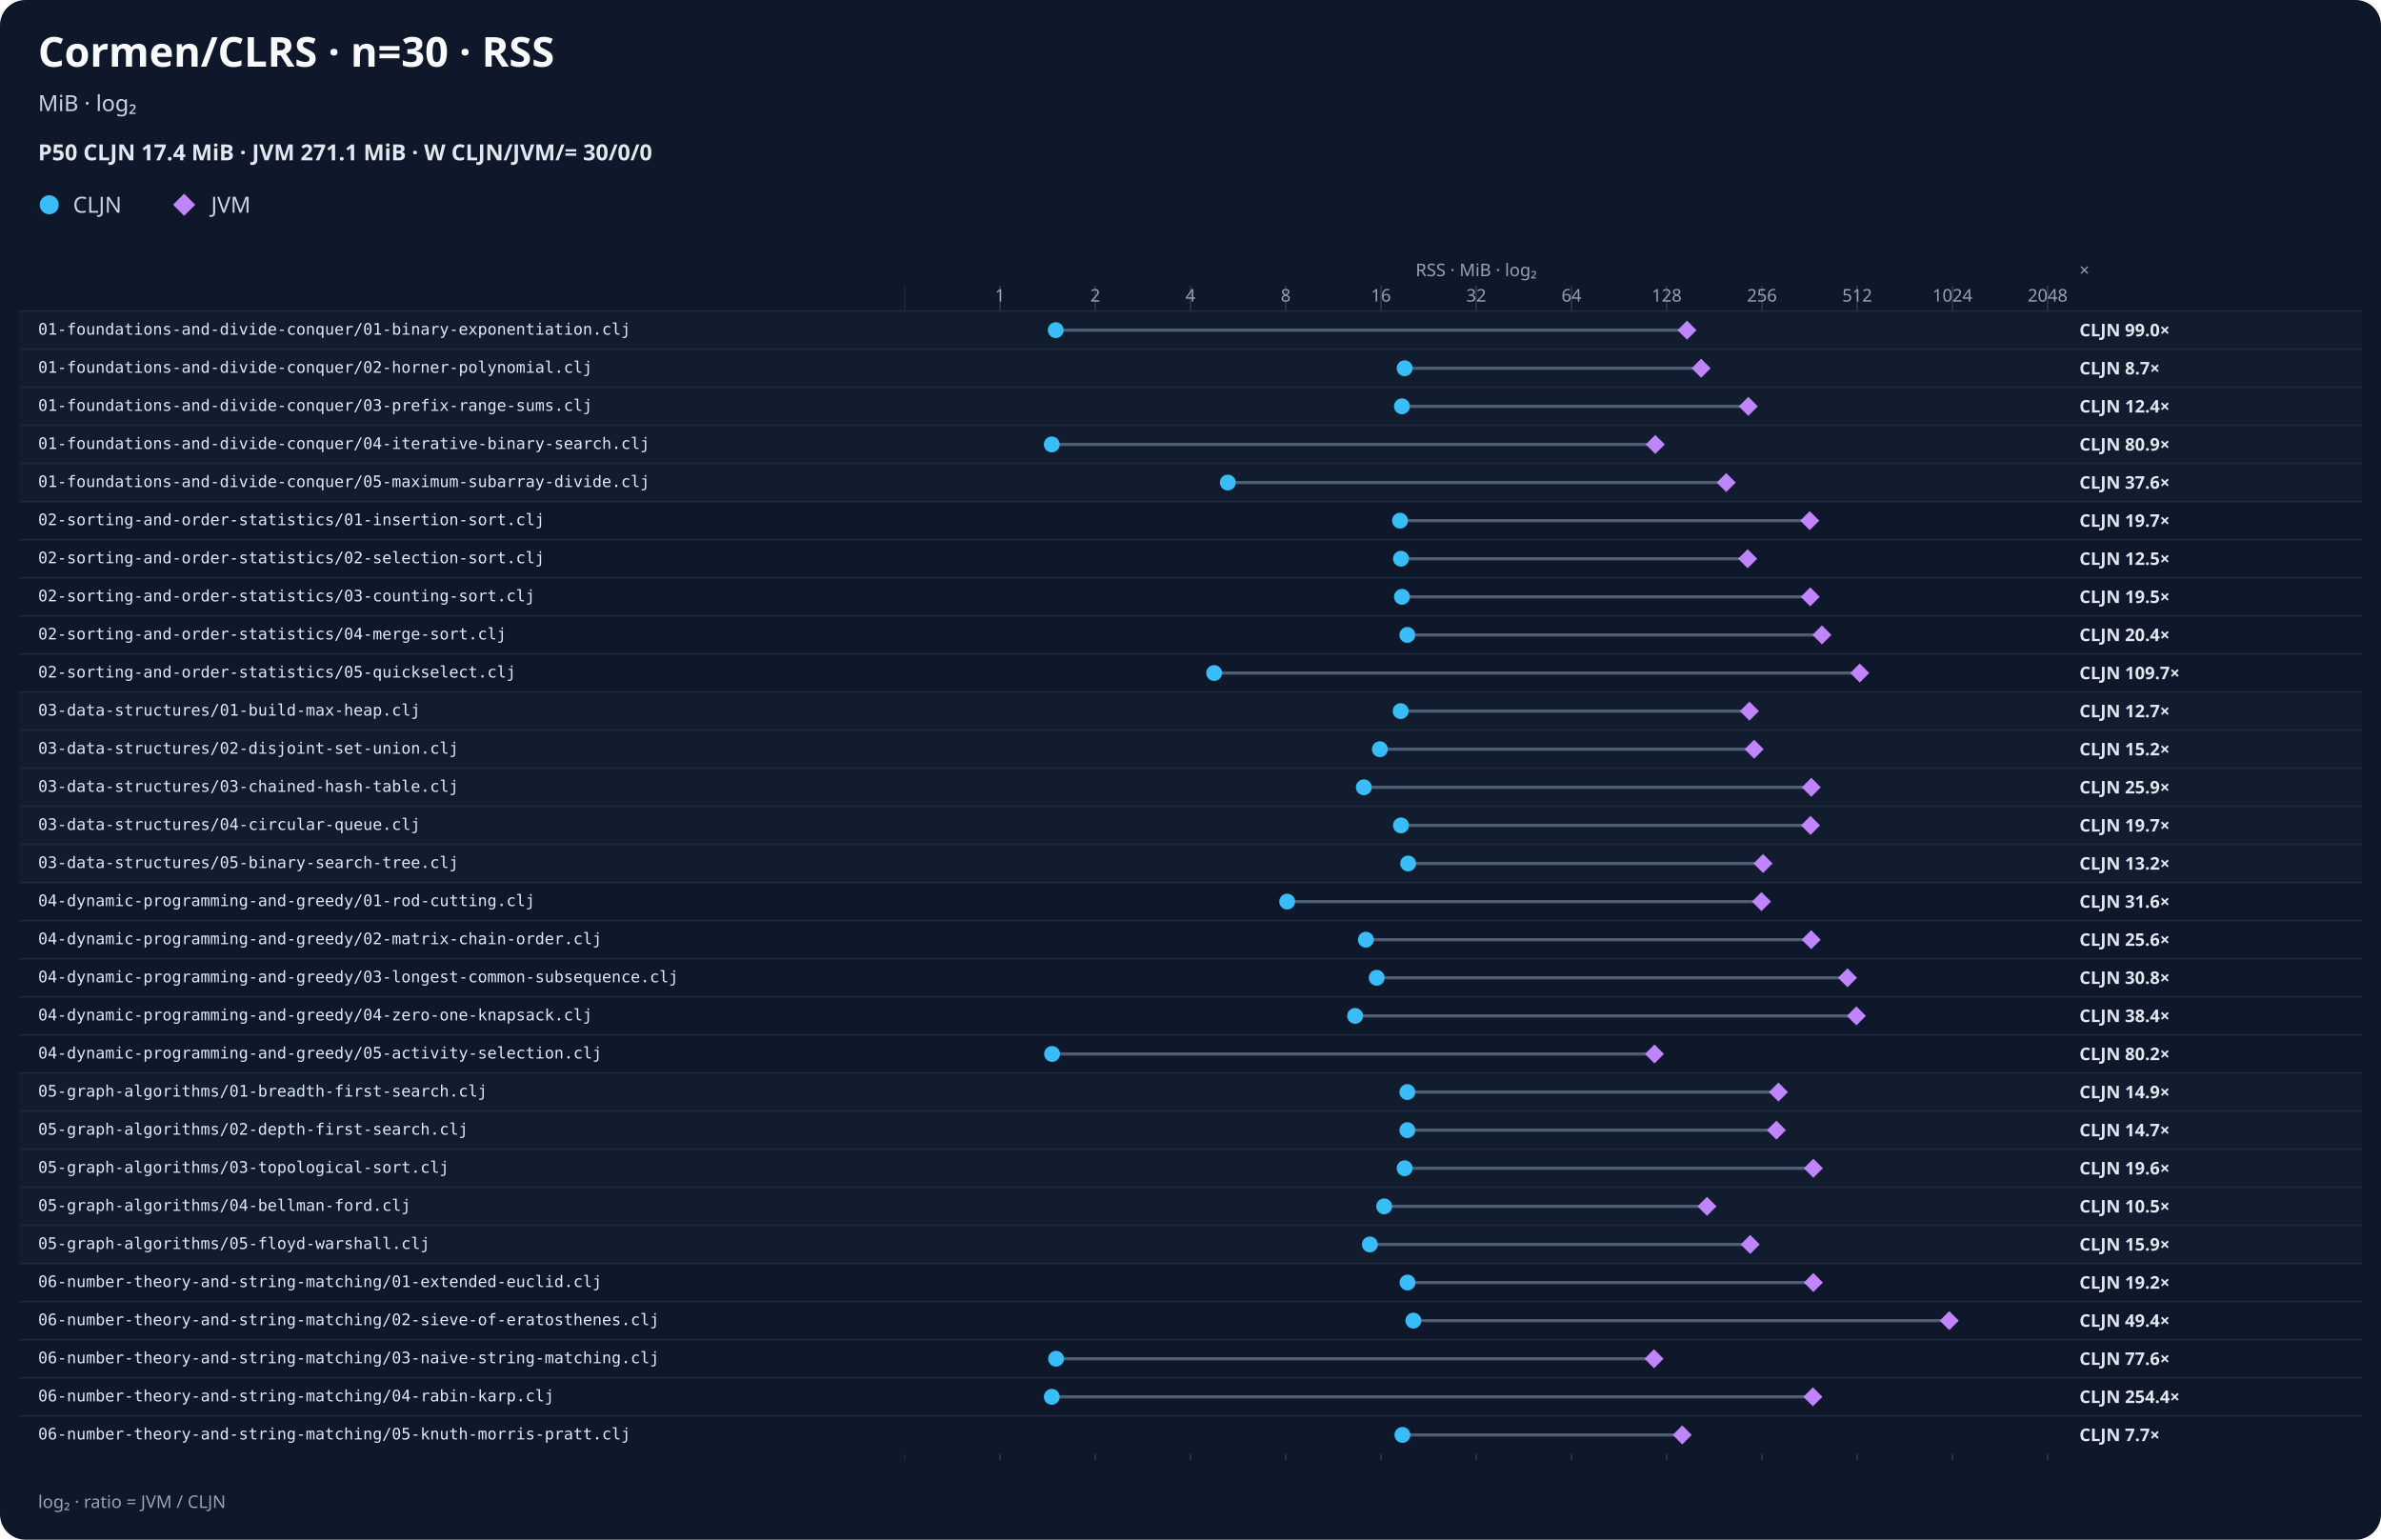
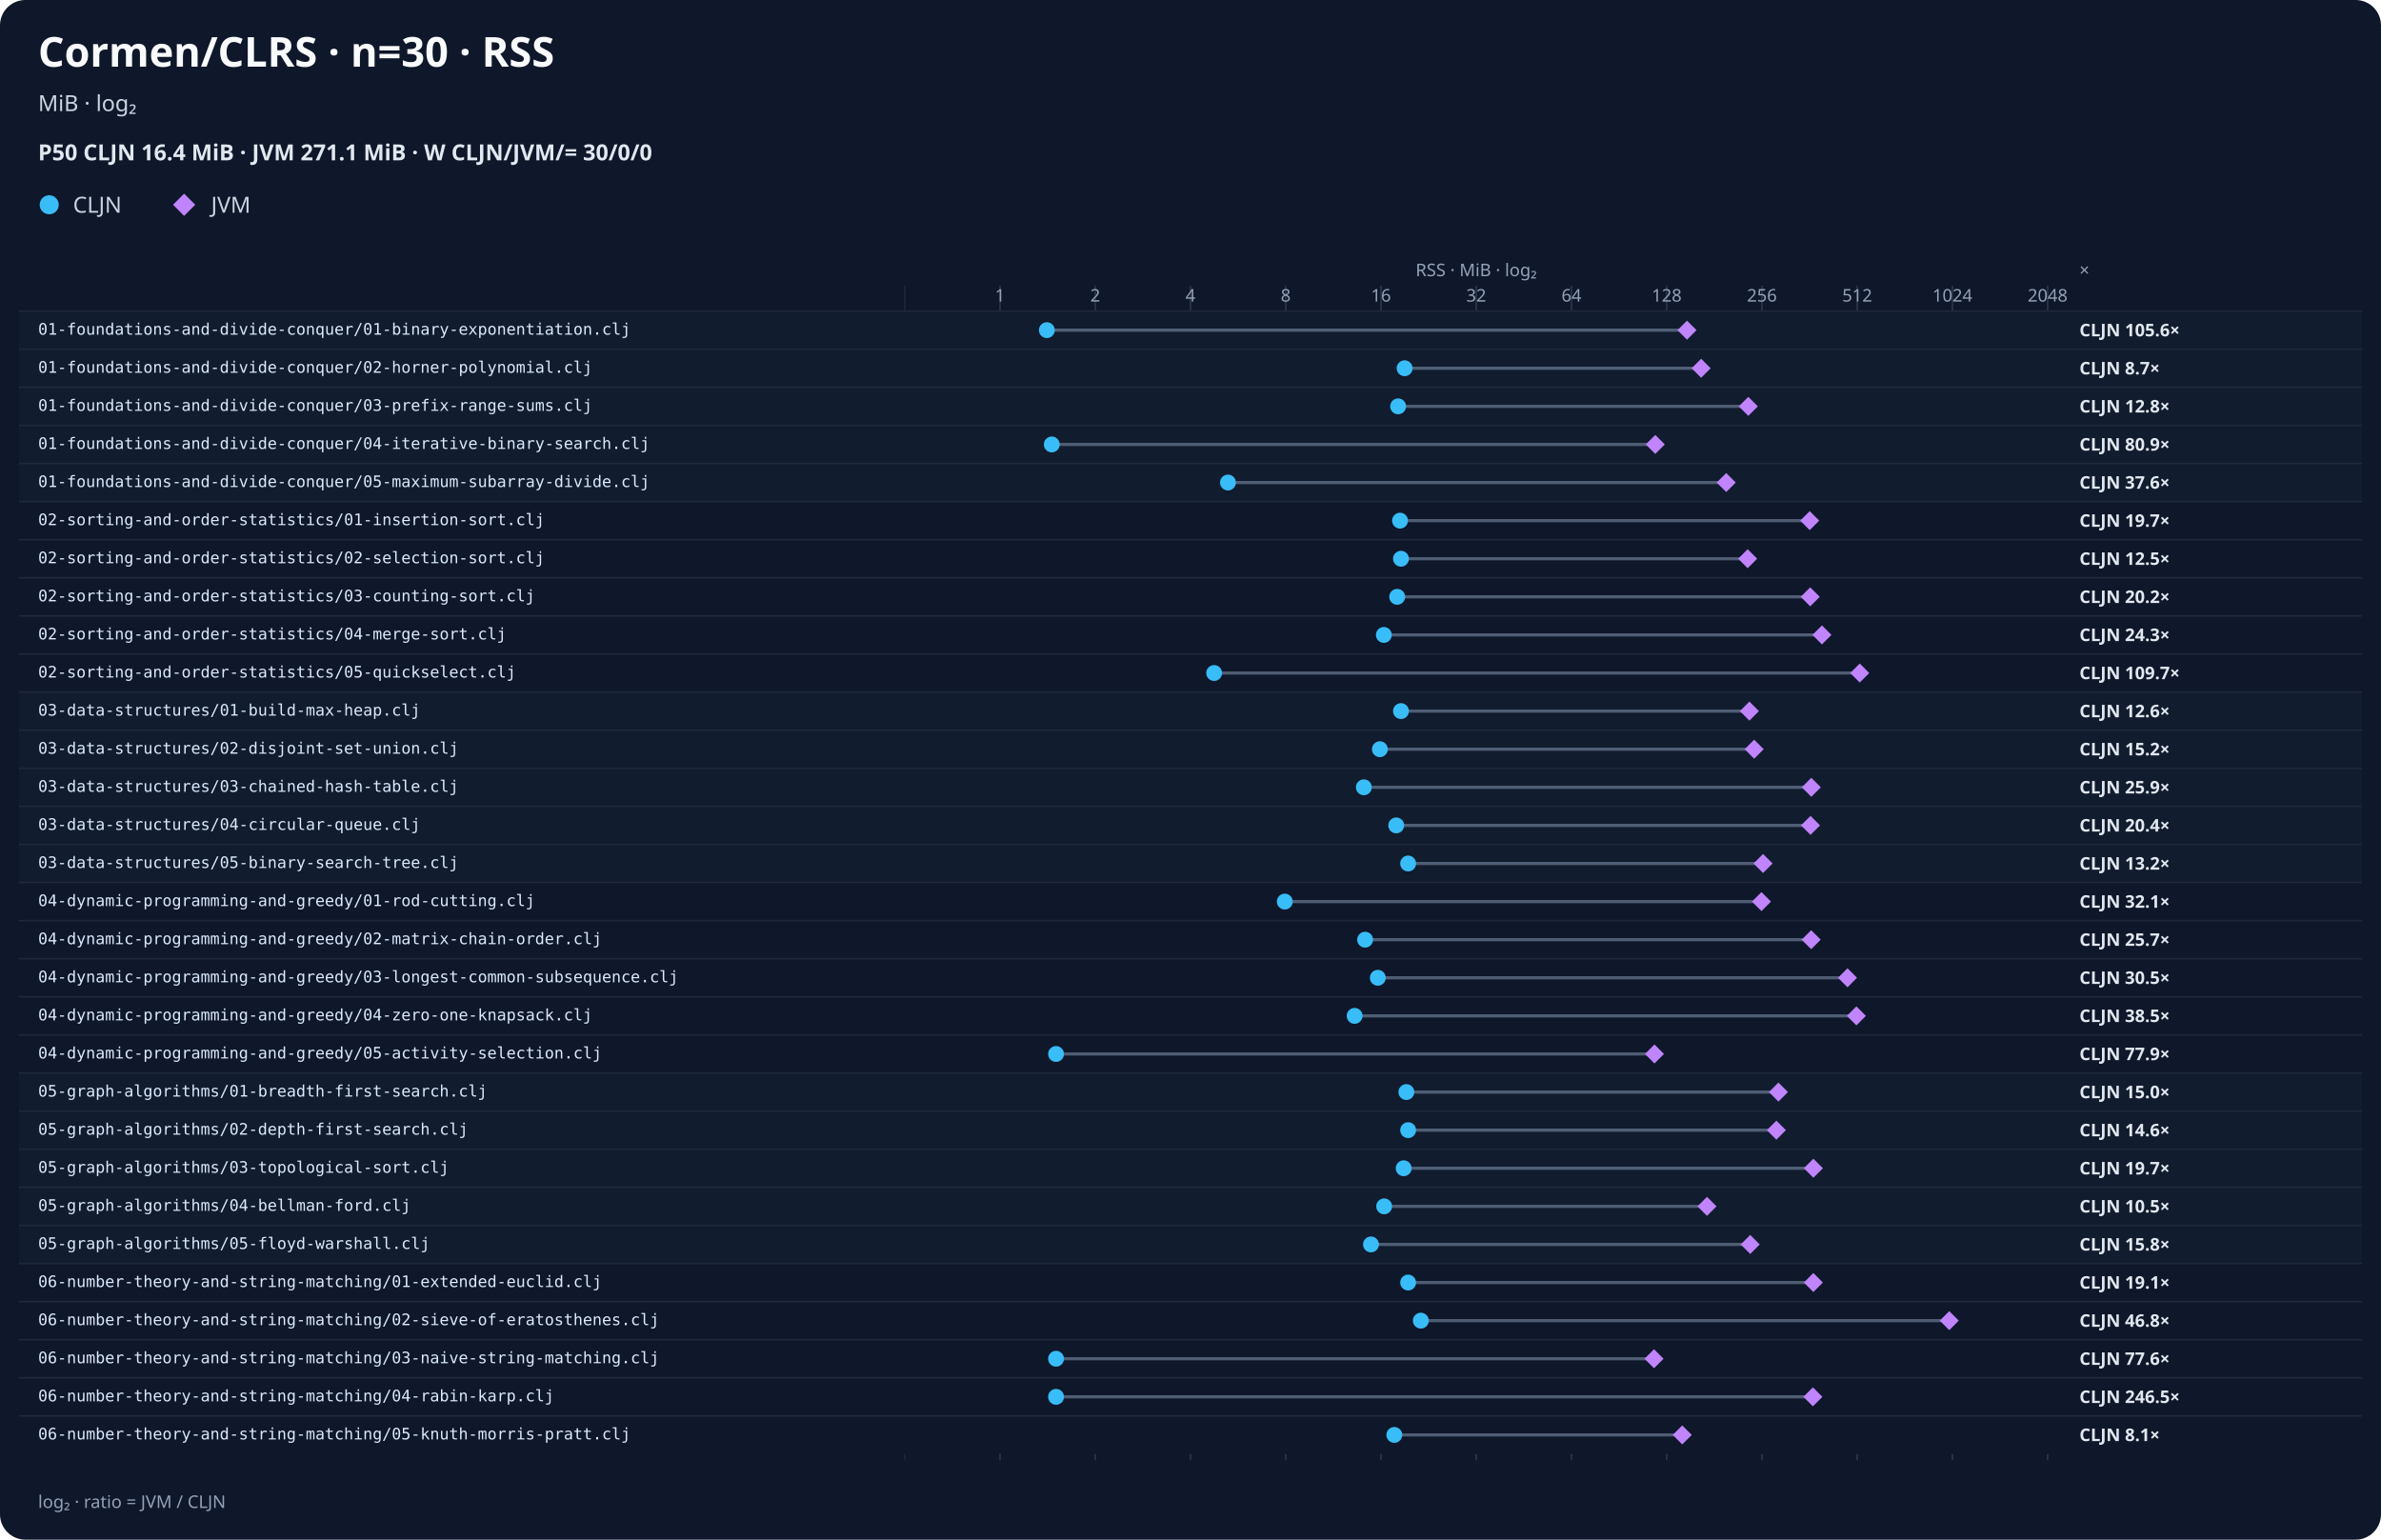
<svg xmlns="http://www.w3.org/2000/svg" width="1500" height="970" viewBox="0 0 1500 970" role="img" aria-labelledby="chart-title chart-desc">
  <style>
.title { fill: #f8fafc; font: 700 26px system-ui, sans-serif; }
.subtitle { fill: #cbd5e1; font: 14px system-ui, sans-serif; }
.summary { fill: #e2e8f0; font: 600 14px system-ui, sans-serif; }
.label { fill: #dbeafe; font: 10px ui-monospace, SFMono-Regular, Consolas, monospace; }
.value { fill: #e2e8f0; font: 600 11px system-ui, sans-serif; }
.axis { fill: #94a3b8; font: 11px system-ui, sans-serif; }
.footer { fill: #94a3b8; font: 11px system-ui, sans-serif; }
</style>
  <rect width="1500" height="970" rx="16" fill="#0f172a" />
  <text x="24" y="42" class="title">Cormen/CLRS · n=30 · RSS</text>
  <text x="24" y="70" class="subtitle">MiB · log₂</text>
-   <text x="24" y="101" class="summary">P50 CLJN 17.4 MiB · JVM 271.1 MiB · W CLJN/JVM/= 30/0/0</text>
+   <text x="24" y="101" class="summary">P50 CLJN 16.4 MiB · JVM 271.1 MiB · W CLJN/JVM/= 30/0/0</text>
  <circle cx="31" cy="129" r="6" fill="#38bdf8" />
  <text x="46" y="134" class="subtitle">CLJN</text>
  <path d="M 116 122 L 123 129 L 116 136 L 109 129 Z" fill="#c084fc" />
  <text x="133" y="134" class="subtitle">JVM</text>
  <text x="930" y="174" class="axis" text-anchor="middle">RSS · MiB · log₂</text>
  <text x="1310" y="174" class="axis">×</text>
  <line x1="570.0" y1="180" x2="570.0" y2="920" stroke="#334155" opacity="0.35" />
  <line x1="630.0" y1="180" x2="630.0" y2="920" stroke="#334155" opacity="0.75" />
  <text x="630.0" y="190" class="axis" text-anchor="middle">1</text>
  <line x1="690.0" y1="180" x2="690.0" y2="920" stroke="#334155" opacity="0.75" />
  <text x="690.0" y="190" class="axis" text-anchor="middle">2</text>
  <line x1="750.0" y1="180" x2="750.0" y2="920" stroke="#334155" opacity="0.75" />
  <text x="750.0" y="190" class="axis" text-anchor="middle">4</text>
  <line x1="810.0" y1="180" x2="810.0" y2="920" stroke="#334155" opacity="0.75" />
  <text x="810.0" y="190" class="axis" text-anchor="middle">8</text>
  <line x1="870.0" y1="180" x2="870.0" y2="920" stroke="#334155" opacity="0.75" />
  <text x="870.0" y="190" class="axis" text-anchor="middle">16</text>
  <line x1="930.0" y1="180" x2="930.0" y2="920" stroke="#334155" opacity="0.75" />
  <text x="930.0" y="190" class="axis" text-anchor="middle">32</text>
  <line x1="990.0" y1="180" x2="990.0" y2="920" stroke="#334155" opacity="0.75" />
  <text x="990.0" y="190" class="axis" text-anchor="middle">64</text>
  <line x1="1050.0" y1="180" x2="1050.0" y2="920" stroke="#334155" opacity="0.75" />
  <text x="1050.0" y="190" class="axis" text-anchor="middle">128</text>
  <line x1="1110.0" y1="180" x2="1110.0" y2="920" stroke="#334155" opacity="0.75" />
  <text x="1110.0" y="190" class="axis" text-anchor="middle">256</text>
  <line x1="1170.0" y1="180" x2="1170.0" y2="920" stroke="#334155" opacity="0.75" />
  <text x="1170.0" y="190" class="axis" text-anchor="middle">512</text>
  <line x1="1230.0" y1="180" x2="1230.0" y2="920" stroke="#334155" opacity="0.75" />
  <text x="1230.0" y="190" class="axis" text-anchor="middle">1024</text>
  <line x1="1290.0" y1="180" x2="1290.0" y2="920" stroke="#334155" opacity="0.75" />
  <text x="1290.0" y="190" class="axis" text-anchor="middle">2048</text>
  <rect x="12" y="196" width="1476" height="24" fill="#111c2e" />
  <line x1="12" y1="196" x2="1488" y2="196" stroke="#1e293b" />
  <text x="24" y="208.0" class="label" dominant-baseline="middle">01-foundations-and-divide-conquer/01-binary-exponentiation.clj</text>
-   <line x1="665.1" y1="208.0" x2="1062.8" y2="208.0" stroke="#64748b" stroke-width="2" opacity="0.75" />
-   <circle cx="665.1" cy="208.0" r="5" fill="#38bdf8" />
+   <line x1="659.5" y1="208.0" x2="1062.8" y2="208.0" stroke="#64748b" stroke-width="2" opacity="0.75" />
+   <circle cx="659.5" cy="208.0" r="5" fill="#38bdf8" />
  <path d="M 1062.8 202.0 L 1068.8 208.0 L 1062.8 214.0 L 1056.8 208.0 Z" fill="#c084fc" />
-   <text x="1310" y="208.0" class="value" dominant-baseline="middle">CLJN 99.0×</text>
+   <text x="1310" y="208.0" class="value" dominant-baseline="middle">CLJN 105.6×</text>
  <rect x="12" y="220" width="1476" height="24" fill="#111c2e" />
  <line x1="12" y1="220" x2="1488" y2="220" stroke="#1e293b" />
  <text x="24" y="232.0" class="label" dominant-baseline="middle">01-foundations-and-divide-conquer/02-horner-polynomial.clj</text>
  <line x1="884.9" y1="232.0" x2="1071.7" y2="232.0" stroke="#64748b" stroke-width="2" opacity="0.75" />
  <circle cx="884.9" cy="232.0" r="5" fill="#38bdf8" />
  <path d="M 1071.7 226.0 L 1077.7 232.0 L 1071.7 238.0 L 1065.7 232.0 Z" fill="#c084fc" />
  <text x="1310" y="232.0" class="value" dominant-baseline="middle">CLJN 8.7×</text>
  <rect x="12" y="244" width="1476" height="24" fill="#111c2e" />
  <line x1="12" y1="244" x2="1488" y2="244" stroke="#1e293b" />
  <text x="24" y="256.0" class="label" dominant-baseline="middle">01-foundations-and-divide-conquer/03-prefix-range-sums.clj</text>
-   <line x1="883.2" y1="256.0" x2="1101.4" y2="256.0" stroke="#64748b" stroke-width="2" opacity="0.75" />
-   <circle cx="883.2" cy="256.0" r="5" fill="#38bdf8" />
+   <line x1="880.8" y1="256.0" x2="1101.4" y2="256.0" stroke="#64748b" stroke-width="2" opacity="0.75" />
+   <circle cx="880.8" cy="256.0" r="5" fill="#38bdf8" />
  <path d="M 1101.4 250.0 L 1107.4 256.0 L 1101.4 262.0 L 1095.4 256.0 Z" fill="#c084fc" />
-   <text x="1310" y="256.0" class="value" dominant-baseline="middle">CLJN 12.4×</text>
+   <text x="1310" y="256.0" class="value" dominant-baseline="middle">CLJN 12.8×</text>
  <rect x="12" y="268" width="1476" height="24" fill="#111c2e" />
  <line x1="12" y1="268" x2="1488" y2="268" stroke="#1e293b" />
  <text x="24" y="280.0" class="label" dominant-baseline="middle">01-foundations-and-divide-conquer/04-iterative-binary-search.clj</text>
  <line x1="662.6" y1="280.0" x2="1042.8" y2="280.0" stroke="#64748b" stroke-width="2" opacity="0.75" />
  <circle cx="662.6" cy="280.0" r="5" fill="#38bdf8" />
  <path d="M 1042.8 274.0 L 1048.8 280.0 L 1042.8 286.0 L 1036.8 280.0 Z" fill="#c084fc" />
  <text x="1310" y="280.0" class="value" dominant-baseline="middle">CLJN 80.9×</text>
  <rect x="12" y="292" width="1476" height="24" fill="#111c2e" />
  <line x1="12" y1="292" x2="1488" y2="292" stroke="#1e293b" />
  <text x="24" y="304.0" class="label" dominant-baseline="middle">01-foundations-and-divide-conquer/05-maximum-subarray-divide.clj</text>
-   <line x1="773.5" y1="304.0" x2="1087.5" y2="304.0" stroke="#64748b" stroke-width="2" opacity="0.75" />
-   <circle cx="773.5" cy="304.0" r="5" fill="#38bdf8" />
+   <line x1="773.6" y1="304.0" x2="1087.5" y2="304.0" stroke="#64748b" stroke-width="2" opacity="0.75" />
+   <circle cx="773.6" cy="304.0" r="5" fill="#38bdf8" />
  <path d="M 1087.5 298.0 L 1093.5 304.0 L 1087.5 310.0 L 1081.5 304.0 Z" fill="#c084fc" />
  <text x="1310" y="304.0" class="value" dominant-baseline="middle">CLJN 37.6×</text>
  <rect x="12" y="316" width="1476" height="24" fill="#0f172a" />
  <line x1="12" y1="316" x2="1488" y2="316" stroke="#1e293b" />
  <text x="24" y="328.0" class="label" dominant-baseline="middle">02-sorting-and-order-statistics/01-insertion-sort.clj</text>
  <line x1="882.0" y1="328.0" x2="1140.1" y2="328.0" stroke="#64748b" stroke-width="2" opacity="0.75" />
  <circle cx="882.0" cy="328.0" r="5" fill="#38bdf8" />
  <path d="M 1140.1 322.0 L 1146.1 328.0 L 1140.1 334.0 L 1134.1 328.0 Z" fill="#c084fc" />
  <text x="1310" y="328.0" class="value" dominant-baseline="middle">CLJN 19.7×</text>
  <rect x="12" y="340" width="1476" height="24" fill="#0f172a" />
  <line x1="12" y1="340" x2="1488" y2="340" stroke="#1e293b" />
  <text x="24" y="352.0" class="label" dominant-baseline="middle">02-sorting-and-order-statistics/02-selection-sort.clj</text>
  <line x1="882.6" y1="352.0" x2="1101.0" y2="352.0" stroke="#64748b" stroke-width="2" opacity="0.75" />
  <circle cx="882.6" cy="352.0" r="5" fill="#38bdf8" />
  <path d="M 1101.0 346.0 L 1107.0 352.0 L 1101.0 358.0 L 1095.0 352.0 Z" fill="#c084fc" />
  <text x="1310" y="352.0" class="value" dominant-baseline="middle">CLJN 12.5×</text>
  <rect x="12" y="364" width="1476" height="24" fill="#0f172a" />
  <line x1="12" y1="364" x2="1488" y2="364" stroke="#1e293b" />
  <text x="24" y="376.0" class="label" dominant-baseline="middle">02-sorting-and-order-statistics/03-counting-sort.clj</text>
-   <line x1="883.2" y1="376.0" x2="1140.4" y2="376.0" stroke="#64748b" stroke-width="2" opacity="0.75" />
-   <circle cx="883.2" cy="376.0" r="5" fill="#38bdf8" />
+   <line x1="880.2" y1="376.0" x2="1140.4" y2="376.0" stroke="#64748b" stroke-width="2" opacity="0.75" />
+   <circle cx="880.2" cy="376.0" r="5" fill="#38bdf8" />
  <path d="M 1140.4 370.0 L 1146.4 376.0 L 1140.4 382.0 L 1134.4 376.0 Z" fill="#c084fc" />
-   <text x="1310" y="376.0" class="value" dominant-baseline="middle">CLJN 19.5×</text>
+   <text x="1310" y="376.0" class="value" dominant-baseline="middle">CLJN 20.2×</text>
  <rect x="12" y="388" width="1476" height="24" fill="#0f172a" />
  <line x1="12" y1="388" x2="1488" y2="388" stroke="#1e293b" />
  <text x="24" y="400.0" class="label" dominant-baseline="middle">02-sorting-and-order-statistics/04-merge-sort.clj</text>
-   <line x1="886.6" y1="400.0" x2="1147.8" y2="400.0" stroke="#64748b" stroke-width="2" opacity="0.75" />
-   <circle cx="886.6" cy="400.0" r="5" fill="#38bdf8" />
+   <line x1="871.8" y1="400.0" x2="1147.8" y2="400.0" stroke="#64748b" stroke-width="2" opacity="0.75" />
+   <circle cx="871.8" cy="400.0" r="5" fill="#38bdf8" />
  <path d="M 1147.8 394.0 L 1153.8 400.0 L 1147.8 406.0 L 1141.8 400.0 Z" fill="#c084fc" />
-   <text x="1310" y="400.0" class="value" dominant-baseline="middle">CLJN 20.4×</text>
+   <text x="1310" y="400.0" class="value" dominant-baseline="middle">CLJN 24.3×</text>
  <rect x="12" y="412" width="1476" height="24" fill="#0f172a" />
  <line x1="12" y1="412" x2="1488" y2="412" stroke="#1e293b" />
  <text x="24" y="424.0" class="label" dominant-baseline="middle">02-sorting-and-order-statistics/05-quickselect.clj</text>
  <line x1="764.9" y1="424.0" x2="1171.6" y2="424.0" stroke="#64748b" stroke-width="2" opacity="0.75" />
  <circle cx="764.9" cy="424.0" r="5" fill="#38bdf8" />
  <path d="M 1171.6 418.0 L 1177.6 424.0 L 1171.6 430.0 L 1165.6 424.0 Z" fill="#c084fc" />
  <text x="1310" y="424.0" class="value" dominant-baseline="middle">CLJN 109.7×</text>
  <rect x="12" y="436" width="1476" height="24" fill="#111c2e" />
  <line x1="12" y1="436" x2="1488" y2="436" stroke="#1e293b" />
  <text x="24" y="448.0" class="label" dominant-baseline="middle">03-data-structures/01-build-max-heap.clj</text>
-   <line x1="882.4" y1="448.0" x2="1102.1" y2="448.0" stroke="#64748b" stroke-width="2" opacity="0.75" />
-   <circle cx="882.4" cy="448.0" r="5" fill="#38bdf8" />
+   <line x1="882.6" y1="448.0" x2="1102.1" y2="448.0" stroke="#64748b" stroke-width="2" opacity="0.75" />
+   <circle cx="882.6" cy="448.0" r="5" fill="#38bdf8" />
  <path d="M 1102.1 442.0 L 1108.1 448.0 L 1102.1 454.0 L 1096.1 448.0 Z" fill="#c084fc" />
-   <text x="1310" y="448.0" class="value" dominant-baseline="middle">CLJN 12.7×</text>
+   <text x="1310" y="448.0" class="value" dominant-baseline="middle">CLJN 12.6×</text>
  <rect x="12" y="460" width="1476" height="24" fill="#111c2e" />
  <line x1="12" y1="460" x2="1488" y2="460" stroke="#1e293b" />
  <text x="24" y="472.0" class="label" dominant-baseline="middle">03-data-structures/02-disjoint-set-union.clj</text>
  <line x1="869.3" y1="472.0" x2="1105.1" y2="472.0" stroke="#64748b" stroke-width="2" opacity="0.75" />
  <circle cx="869.3" cy="472.0" r="5" fill="#38bdf8" />
  <path d="M 1105.1 466.0 L 1111.1 472.0 L 1105.1 478.0 L 1099.1 472.0 Z" fill="#c084fc" />
  <text x="1310" y="472.0" class="value" dominant-baseline="middle">CLJN 15.2×</text>
  <rect x="12" y="484" width="1476" height="24" fill="#111c2e" />
  <line x1="12" y1="484" x2="1488" y2="484" stroke="#1e293b" />
  <text x="24" y="496.0" class="label" dominant-baseline="middle">03-data-structures/03-chained-hash-table.clj</text>
  <line x1="859.2" y1="496.0" x2="1141.1" y2="496.0" stroke="#64748b" stroke-width="2" opacity="0.75" />
  <circle cx="859.2" cy="496.0" r="5" fill="#38bdf8" />
  <path d="M 1141.1 490.0 L 1147.1 496.0 L 1141.1 502.0 L 1135.1 496.0 Z" fill="#c084fc" />
  <text x="1310" y="496.0" class="value" dominant-baseline="middle">CLJN 25.9×</text>
  <rect x="12" y="508" width="1476" height="24" fill="#111c2e" />
  <line x1="12" y1="508" x2="1488" y2="508" stroke="#1e293b" />
  <text x="24" y="520.0" class="label" dominant-baseline="middle">03-data-structures/04-circular-queue.clj</text>
-   <line x1="882.6" y1="520.0" x2="1140.6" y2="520.0" stroke="#64748b" stroke-width="2" opacity="0.75" />
-   <circle cx="882.6" cy="520.0" r="5" fill="#38bdf8" />
+   <line x1="879.6" y1="520.0" x2="1140.6" y2="520.0" stroke="#64748b" stroke-width="2" opacity="0.75" />
+   <circle cx="879.6" cy="520.0" r="5" fill="#38bdf8" />
  <path d="M 1140.6 514.0 L 1146.6 520.0 L 1140.6 526.0 L 1134.6 520.0 Z" fill="#c084fc" />
-   <text x="1310" y="520.0" class="value" dominant-baseline="middle">CLJN 19.7×</text>
+   <text x="1310" y="520.0" class="value" dominant-baseline="middle">CLJN 20.4×</text>
  <rect x="12" y="532" width="1476" height="24" fill="#111c2e" />
  <line x1="12" y1="532" x2="1488" y2="532" stroke="#1e293b" />
  <text x="24" y="544.0" class="label" dominant-baseline="middle">03-data-structures/05-binary-search-tree.clj</text>
  <line x1="887.1" y1="544.0" x2="1110.7" y2="544.0" stroke="#64748b" stroke-width="2" opacity="0.75" />
  <circle cx="887.1" cy="544.0" r="5" fill="#38bdf8" />
  <path d="M 1110.7 538.0 L 1116.7 544.0 L 1110.7 550.0 L 1104.7 544.0 Z" fill="#c084fc" />
  <text x="1310" y="544.0" class="value" dominant-baseline="middle">CLJN 13.2×</text>
  <rect x="12" y="556" width="1476" height="24" fill="#0f172a" />
  <line x1="12" y1="556" x2="1488" y2="556" stroke="#1e293b" />
  <text x="24" y="568.0" class="label" dominant-baseline="middle">04-dynamic-programming-and-greedy/01-rod-cutting.clj</text>
-   <line x1="810.9" y1="568.0" x2="1109.7" y2="568.0" stroke="#64748b" stroke-width="2" opacity="0.75" />
-   <circle cx="810.9" cy="568.0" r="5" fill="#38bdf8" />
+   <line x1="809.4" y1="568.0" x2="1109.7" y2="568.0" stroke="#64748b" stroke-width="2" opacity="0.75" />
+   <circle cx="809.4" cy="568.0" r="5" fill="#38bdf8" />
  <path d="M 1109.7 562.0 L 1115.7 568.0 L 1109.7 574.0 L 1103.7 568.0 Z" fill="#c084fc" />
-   <text x="1310" y="568.0" class="value" dominant-baseline="middle">CLJN 31.6×</text>
+   <text x="1310" y="568.0" class="value" dominant-baseline="middle">CLJN 32.1×</text>
  <rect x="12" y="580" width="1476" height="24" fill="#0f172a" />
  <line x1="12" y1="580" x2="1488" y2="580" stroke="#1e293b" />
  <text x="24" y="592.0" class="label" dominant-baseline="middle">04-dynamic-programming-and-greedy/02-matrix-chain-order.clj</text>
-   <line x1="860.5" y1="592.0" x2="1141.0" y2="592.0" stroke="#64748b" stroke-width="2" opacity="0.75" />
-   <circle cx="860.5" cy="592.0" r="5" fill="#38bdf8" />
+   <line x1="860.0" y1="592.0" x2="1141.0" y2="592.0" stroke="#64748b" stroke-width="2" opacity="0.75" />
+   <circle cx="860.0" cy="592.0" r="5" fill="#38bdf8" />
  <path d="M 1141.0 586.0 L 1147.0 592.0 L 1141.0 598.0 L 1135.0 592.0 Z" fill="#c084fc" />
-   <text x="1310" y="592.0" class="value" dominant-baseline="middle">CLJN 25.6×</text>
+   <text x="1310" y="592.0" class="value" dominant-baseline="middle">CLJN 25.7×</text>
  <rect x="12" y="604" width="1476" height="24" fill="#0f172a" />
  <line x1="12" y1="604" x2="1488" y2="604" stroke="#1e293b" />
  <text x="24" y="616.0" class="label" dominant-baseline="middle">04-dynamic-programming-and-greedy/03-longest-common-subsequence.clj</text>
-   <line x1="867.3" y1="616.0" x2="1163.9" y2="616.0" stroke="#64748b" stroke-width="2" opacity="0.75" />
-   <circle cx="867.3" cy="616.0" r="5" fill="#38bdf8" />
+   <line x1="868.0" y1="616.0" x2="1163.9" y2="616.0" stroke="#64748b" stroke-width="2" opacity="0.75" />
+   <circle cx="868.0" cy="616.0" r="5" fill="#38bdf8" />
  <path d="M 1163.9 610.0 L 1169.9 616.0 L 1163.9 622.0 L 1157.9 616.0 Z" fill="#c084fc" />
-   <text x="1310" y="616.0" class="value" dominant-baseline="middle">CLJN 30.8×</text>
+   <text x="1310" y="616.0" class="value" dominant-baseline="middle">CLJN 30.5×</text>
  <rect x="12" y="628" width="1476" height="24" fill="#0f172a" />
  <line x1="12" y1="628" x2="1488" y2="628" stroke="#1e293b" />
  <text x="24" y="640.0" class="label" dominant-baseline="middle">04-dynamic-programming-and-greedy/04-zero-one-knapsack.clj</text>
-   <line x1="853.7" y1="640.0" x2="1169.5" y2="640.0" stroke="#64748b" stroke-width="2" opacity="0.75" />
-   <circle cx="853.7" cy="640.0" r="5" fill="#38bdf8" />
+   <line x1="853.4" y1="640.0" x2="1169.5" y2="640.0" stroke="#64748b" stroke-width="2" opacity="0.75" />
+   <circle cx="853.4" cy="640.0" r="5" fill="#38bdf8" />
  <path d="M 1169.5 634.0 L 1175.5 640.0 L 1169.5 646.0 L 1163.5 640.0 Z" fill="#c084fc" />
-   <text x="1310" y="640.0" class="value" dominant-baseline="middle">CLJN 38.4×</text>
+   <text x="1310" y="640.0" class="value" dominant-baseline="middle">CLJN 38.5×</text>
  <rect x="12" y="652" width="1476" height="24" fill="#0f172a" />
  <line x1="12" y1="652" x2="1488" y2="652" stroke="#1e293b" />
  <text x="24" y="664.0" class="label" dominant-baseline="middle">04-dynamic-programming-and-greedy/05-activity-selection.clj</text>
-   <line x1="662.8" y1="664.0" x2="1042.3" y2="664.0" stroke="#64748b" stroke-width="2" opacity="0.75" />
-   <circle cx="662.8" cy="664.0" r="5" fill="#38bdf8" />
+   <line x1="665.3" y1="664.0" x2="1042.3" y2="664.0" stroke="#64748b" stroke-width="2" opacity="0.75" />
+   <circle cx="665.3" cy="664.0" r="5" fill="#38bdf8" />
  <path d="M 1042.3 658.0 L 1048.3 664.0 L 1042.3 670.0 L 1036.3 664.0 Z" fill="#c084fc" />
-   <text x="1310" y="664.0" class="value" dominant-baseline="middle">CLJN 80.2×</text>
+   <text x="1310" y="664.0" class="value" dominant-baseline="middle">CLJN 77.9×</text>
  <rect x="12" y="676" width="1476" height="24" fill="#111c2e" />
  <line x1="12" y1="676" x2="1488" y2="676" stroke="#1e293b" />
  <text x="24" y="688.0" class="label" dominant-baseline="middle">05-graph-algorithms/01-breadth-first-search.clj</text>
-   <line x1="886.6" y1="688.0" x2="1120.4" y2="688.0" stroke="#64748b" stroke-width="2" opacity="0.75" />
-   <circle cx="886.6" cy="688.0" r="5" fill="#38bdf8" />
+   <line x1="886.0" y1="688.0" x2="1120.4" y2="688.0" stroke="#64748b" stroke-width="2" opacity="0.75" />
+   <circle cx="886.0" cy="688.0" r="5" fill="#38bdf8" />
  <path d="M 1120.4 682.0 L 1126.4 688.0 L 1120.4 694.0 L 1114.4 688.0 Z" fill="#c084fc" />
-   <text x="1310" y="688.0" class="value" dominant-baseline="middle">CLJN 14.9×</text>
+   <text x="1310" y="688.0" class="value" dominant-baseline="middle">CLJN 15.0×</text>
  <rect x="12" y="700" width="1476" height="24" fill="#111c2e" />
  <line x1="12" y1="700" x2="1488" y2="700" stroke="#1e293b" />
  <text x="24" y="712.0" class="label" dominant-baseline="middle">05-graph-algorithms/02-depth-first-search.clj</text>
-   <line x1="886.6" y1="712.0" x2="1119.1" y2="712.0" stroke="#64748b" stroke-width="2" opacity="0.75" />
-   <circle cx="886.6" cy="712.0" r="5" fill="#38bdf8" />
+   <line x1="887.1" y1="712.0" x2="1119.1" y2="712.0" stroke="#64748b" stroke-width="2" opacity="0.75" />
+   <circle cx="887.1" cy="712.0" r="5" fill="#38bdf8" />
  <path d="M 1119.1 706.0 L 1125.1 712.0 L 1119.1 718.0 L 1113.1 712.0 Z" fill="#c084fc" />
-   <text x="1310" y="712.0" class="value" dominant-baseline="middle">CLJN 14.7×</text>
+   <text x="1310" y="712.0" class="value" dominant-baseline="middle">CLJN 14.6×</text>
  <rect x="12" y="724" width="1476" height="24" fill="#111c2e" />
  <line x1="12" y1="724" x2="1488" y2="724" stroke="#1e293b" />
  <text x="24" y="736.0" class="label" dominant-baseline="middle">05-graph-algorithms/03-topological-sort.clj</text>
-   <line x1="884.9" y1="736.0" x2="1142.4" y2="736.0" stroke="#64748b" stroke-width="2" opacity="0.75" />
-   <circle cx="884.9" cy="736.0" r="5" fill="#38bdf8" />
+   <line x1="884.3" y1="736.0" x2="1142.4" y2="736.0" stroke="#64748b" stroke-width="2" opacity="0.75" />
+   <circle cx="884.3" cy="736.0" r="5" fill="#38bdf8" />
  <path d="M 1142.4 730.0 L 1148.4 736.0 L 1142.4 742.0 L 1136.4 736.0 Z" fill="#c084fc" />
-   <text x="1310" y="736.0" class="value" dominant-baseline="middle">CLJN 19.6×</text>
+   <text x="1310" y="736.0" class="value" dominant-baseline="middle">CLJN 19.7×</text>
  <rect x="12" y="748" width="1476" height="24" fill="#111c2e" />
  <line x1="12" y1="748" x2="1488" y2="748" stroke="#1e293b" />
  <text x="24" y="760.0" class="label" dominant-baseline="middle">05-graph-algorithms/04-bellman-ford.clj</text>
  <line x1="872.0" y1="760.0" x2="1075.4" y2="760.0" stroke="#64748b" stroke-width="2" opacity="0.75" />
  <circle cx="872.0" cy="760.0" r="5" fill="#38bdf8" />
  <path d="M 1075.4 754.0 L 1081.4 760.0 L 1075.4 766.0 L 1069.4 760.0 Z" fill="#c084fc" />
  <text x="1310" y="760.0" class="value" dominant-baseline="middle">CLJN 10.5×</text>
  <rect x="12" y="772" width="1476" height="24" fill="#111c2e" />
  <line x1="12" y1="772" x2="1488" y2="772" stroke="#1e293b" />
  <text x="24" y="784.0" class="label" dominant-baseline="middle">05-graph-algorithms/05-floyd-warshall.clj</text>
-   <line x1="863.0" y1="784.0" x2="1102.6" y2="784.0" stroke="#64748b" stroke-width="2" opacity="0.75" />
-   <circle cx="863.0" cy="784.0" r="5" fill="#38bdf8" />
+   <line x1="863.7" y1="784.0" x2="1102.6" y2="784.0" stroke="#64748b" stroke-width="2" opacity="0.75" />
+   <circle cx="863.7" cy="784.0" r="5" fill="#38bdf8" />
  <path d="M 1102.6 778.0 L 1108.6 784.0 L 1102.6 790.0 L 1096.6 784.0 Z" fill="#c084fc" />
-   <text x="1310" y="784.0" class="value" dominant-baseline="middle">CLJN 15.9×</text>
+   <text x="1310" y="784.0" class="value" dominant-baseline="middle">CLJN 15.8×</text>
  <rect x="12" y="796" width="1476" height="24" fill="#0f172a" />
  <line x1="12" y1="796" x2="1488" y2="796" stroke="#1e293b" />
  <text x="24" y="808.0" class="label" dominant-baseline="middle">06-number-theory-and-string-matching/01-extended-euclid.clj</text>
-   <line x1="886.7" y1="808.0" x2="1142.4" y2="808.0" stroke="#64748b" stroke-width="2" opacity="0.75" />
-   <circle cx="886.7" cy="808.0" r="5" fill="#38bdf8" />
+   <line x1="887.1" y1="808.0" x2="1142.4" y2="808.0" stroke="#64748b" stroke-width="2" opacity="0.75" />
+   <circle cx="887.1" cy="808.0" r="5" fill="#38bdf8" />
  <path d="M 1142.4 802.0 L 1148.4 808.0 L 1142.4 814.0 L 1136.4 808.0 Z" fill="#c084fc" />
-   <text x="1310" y="808.0" class="value" dominant-baseline="middle">CLJN 19.2×</text>
+   <text x="1310" y="808.0" class="value" dominant-baseline="middle">CLJN 19.1×</text>
  <rect x="12" y="820" width="1476" height="24" fill="#0f172a" />
  <line x1="12" y1="820" x2="1488" y2="820" stroke="#1e293b" />
  <text x="24" y="832.0" class="label" dominant-baseline="middle">06-number-theory-and-string-matching/02-sieve-of-eratosthenes.clj</text>
-   <line x1="890.4" y1="832.0" x2="1228.0" y2="832.0" stroke="#64748b" stroke-width="2" opacity="0.75" />
-   <circle cx="890.4" cy="832.0" r="5" fill="#38bdf8" />
+   <line x1="895.1" y1="832.0" x2="1228.0" y2="832.0" stroke="#64748b" stroke-width="2" opacity="0.75" />
+   <circle cx="895.1" cy="832.0" r="5" fill="#38bdf8" />
  <path d="M 1228.0 826.0 L 1234.0 832.0 L 1228.0 838.0 L 1222.0 832.0 Z" fill="#c084fc" />
-   <text x="1310" y="832.0" class="value" dominant-baseline="middle">CLJN 49.4×</text>
+   <text x="1310" y="832.0" class="value" dominant-baseline="middle">CLJN 46.8×</text>
  <rect x="12" y="844" width="1476" height="24" fill="#0f172a" />
  <line x1="12" y1="844" x2="1488" y2="844" stroke="#1e293b" />
  <text x="24" y="856.0" class="label" dominant-baseline="middle">06-number-theory-and-string-matching/03-naive-string-matching.clj</text>
  <line x1="665.3" y1="856.0" x2="1042.0" y2="856.0" stroke="#64748b" stroke-width="2" opacity="0.75" />
  <circle cx="665.3" cy="856.0" r="5" fill="#38bdf8" />
  <path d="M 1042.0 850.0 L 1048.0 856.0 L 1042.0 862.0 L 1036.0 856.0 Z" fill="#c084fc" />
  <text x="1310" y="856.0" class="value" dominant-baseline="middle">CLJN 77.6×</text>
  <rect x="12" y="868" width="1476" height="24" fill="#0f172a" />
  <line x1="12" y1="868" x2="1488" y2="868" stroke="#1e293b" />
  <text x="24" y="880.0" class="label" dominant-baseline="middle">06-number-theory-and-string-matching/04-rabin-karp.clj</text>
-   <line x1="662.6" y1="880.0" x2="1142.1" y2="880.0" stroke="#64748b" stroke-width="2" opacity="0.75" />
-   <circle cx="662.6" cy="880.0" r="5" fill="#38bdf8" />
+   <line x1="665.3" y1="880.0" x2="1142.1" y2="880.0" stroke="#64748b" stroke-width="2" opacity="0.75" />
+   <circle cx="665.3" cy="880.0" r="5" fill="#38bdf8" />
  <path d="M 1142.1 874.0 L 1148.1 880.0 L 1142.1 886.0 L 1136.1 880.0 Z" fill="#c084fc" />
-   <text x="1310" y="880.0" class="value" dominant-baseline="middle">CLJN 254.4×</text>
+   <text x="1310" y="880.0" class="value" dominant-baseline="middle">CLJN 246.5×</text>
  <rect x="12" y="892" width="1476" height="24" fill="#0f172a" />
  <line x1="12" y1="892" x2="1488" y2="892" stroke="#1e293b" />
  <text x="24" y="904.0" class="label" dominant-baseline="middle">06-number-theory-and-string-matching/05-knuth-morris-pratt.clj</text>
-   <line x1="883.5" y1="904.0" x2="1059.8" y2="904.0" stroke="#64748b" stroke-width="2" opacity="0.75" />
-   <circle cx="883.5" cy="904.0" r="5" fill="#38bdf8" />
+   <line x1="878.4" y1="904.0" x2="1059.8" y2="904.0" stroke="#64748b" stroke-width="2" opacity="0.75" />
+   <circle cx="878.4" cy="904.0" r="5" fill="#38bdf8" />
  <path d="M 1059.8 898.0 L 1065.8 904.0 L 1059.8 910.0 L 1053.8 904.0 Z" fill="#c084fc" />
-   <text x="1310" y="904.0" class="value" dominant-baseline="middle">CLJN 7.7×</text>
+   <text x="1310" y="904.0" class="value" dominant-baseline="middle">CLJN 8.1×</text>
  <text x="24" y="950" class="footer">log₂ · ratio = JVM / CLJN</text>
</svg>
